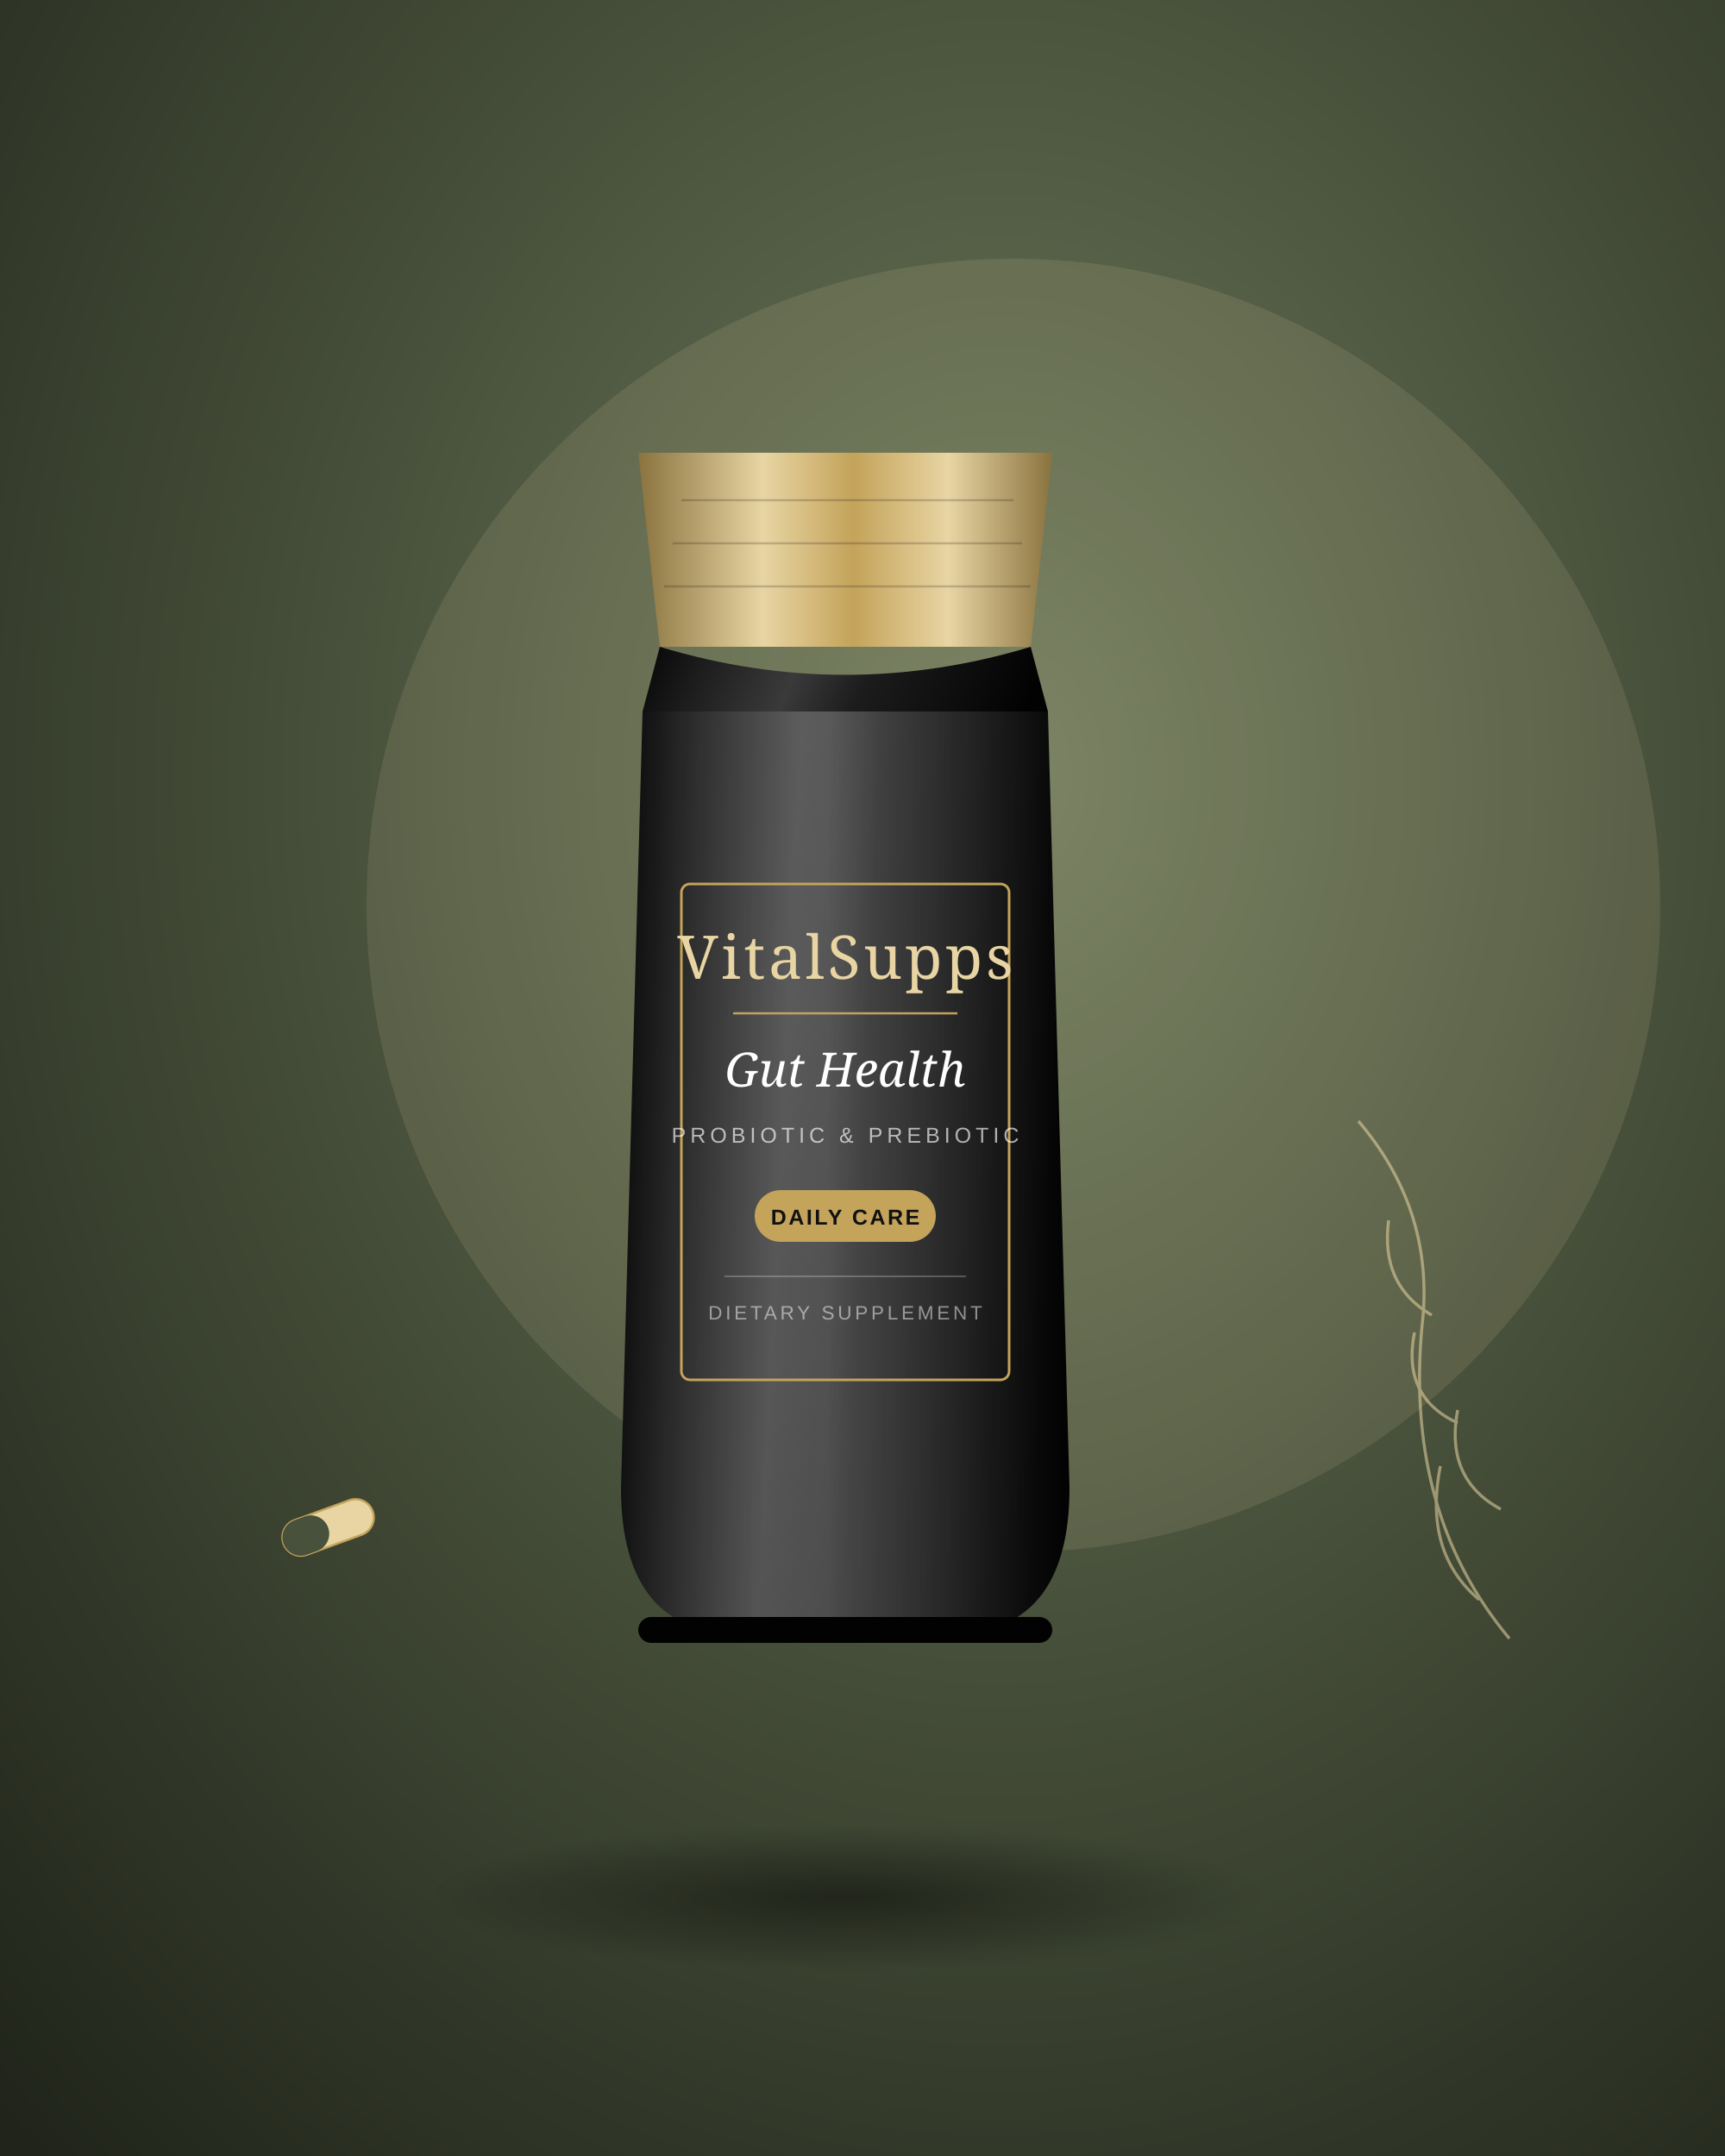
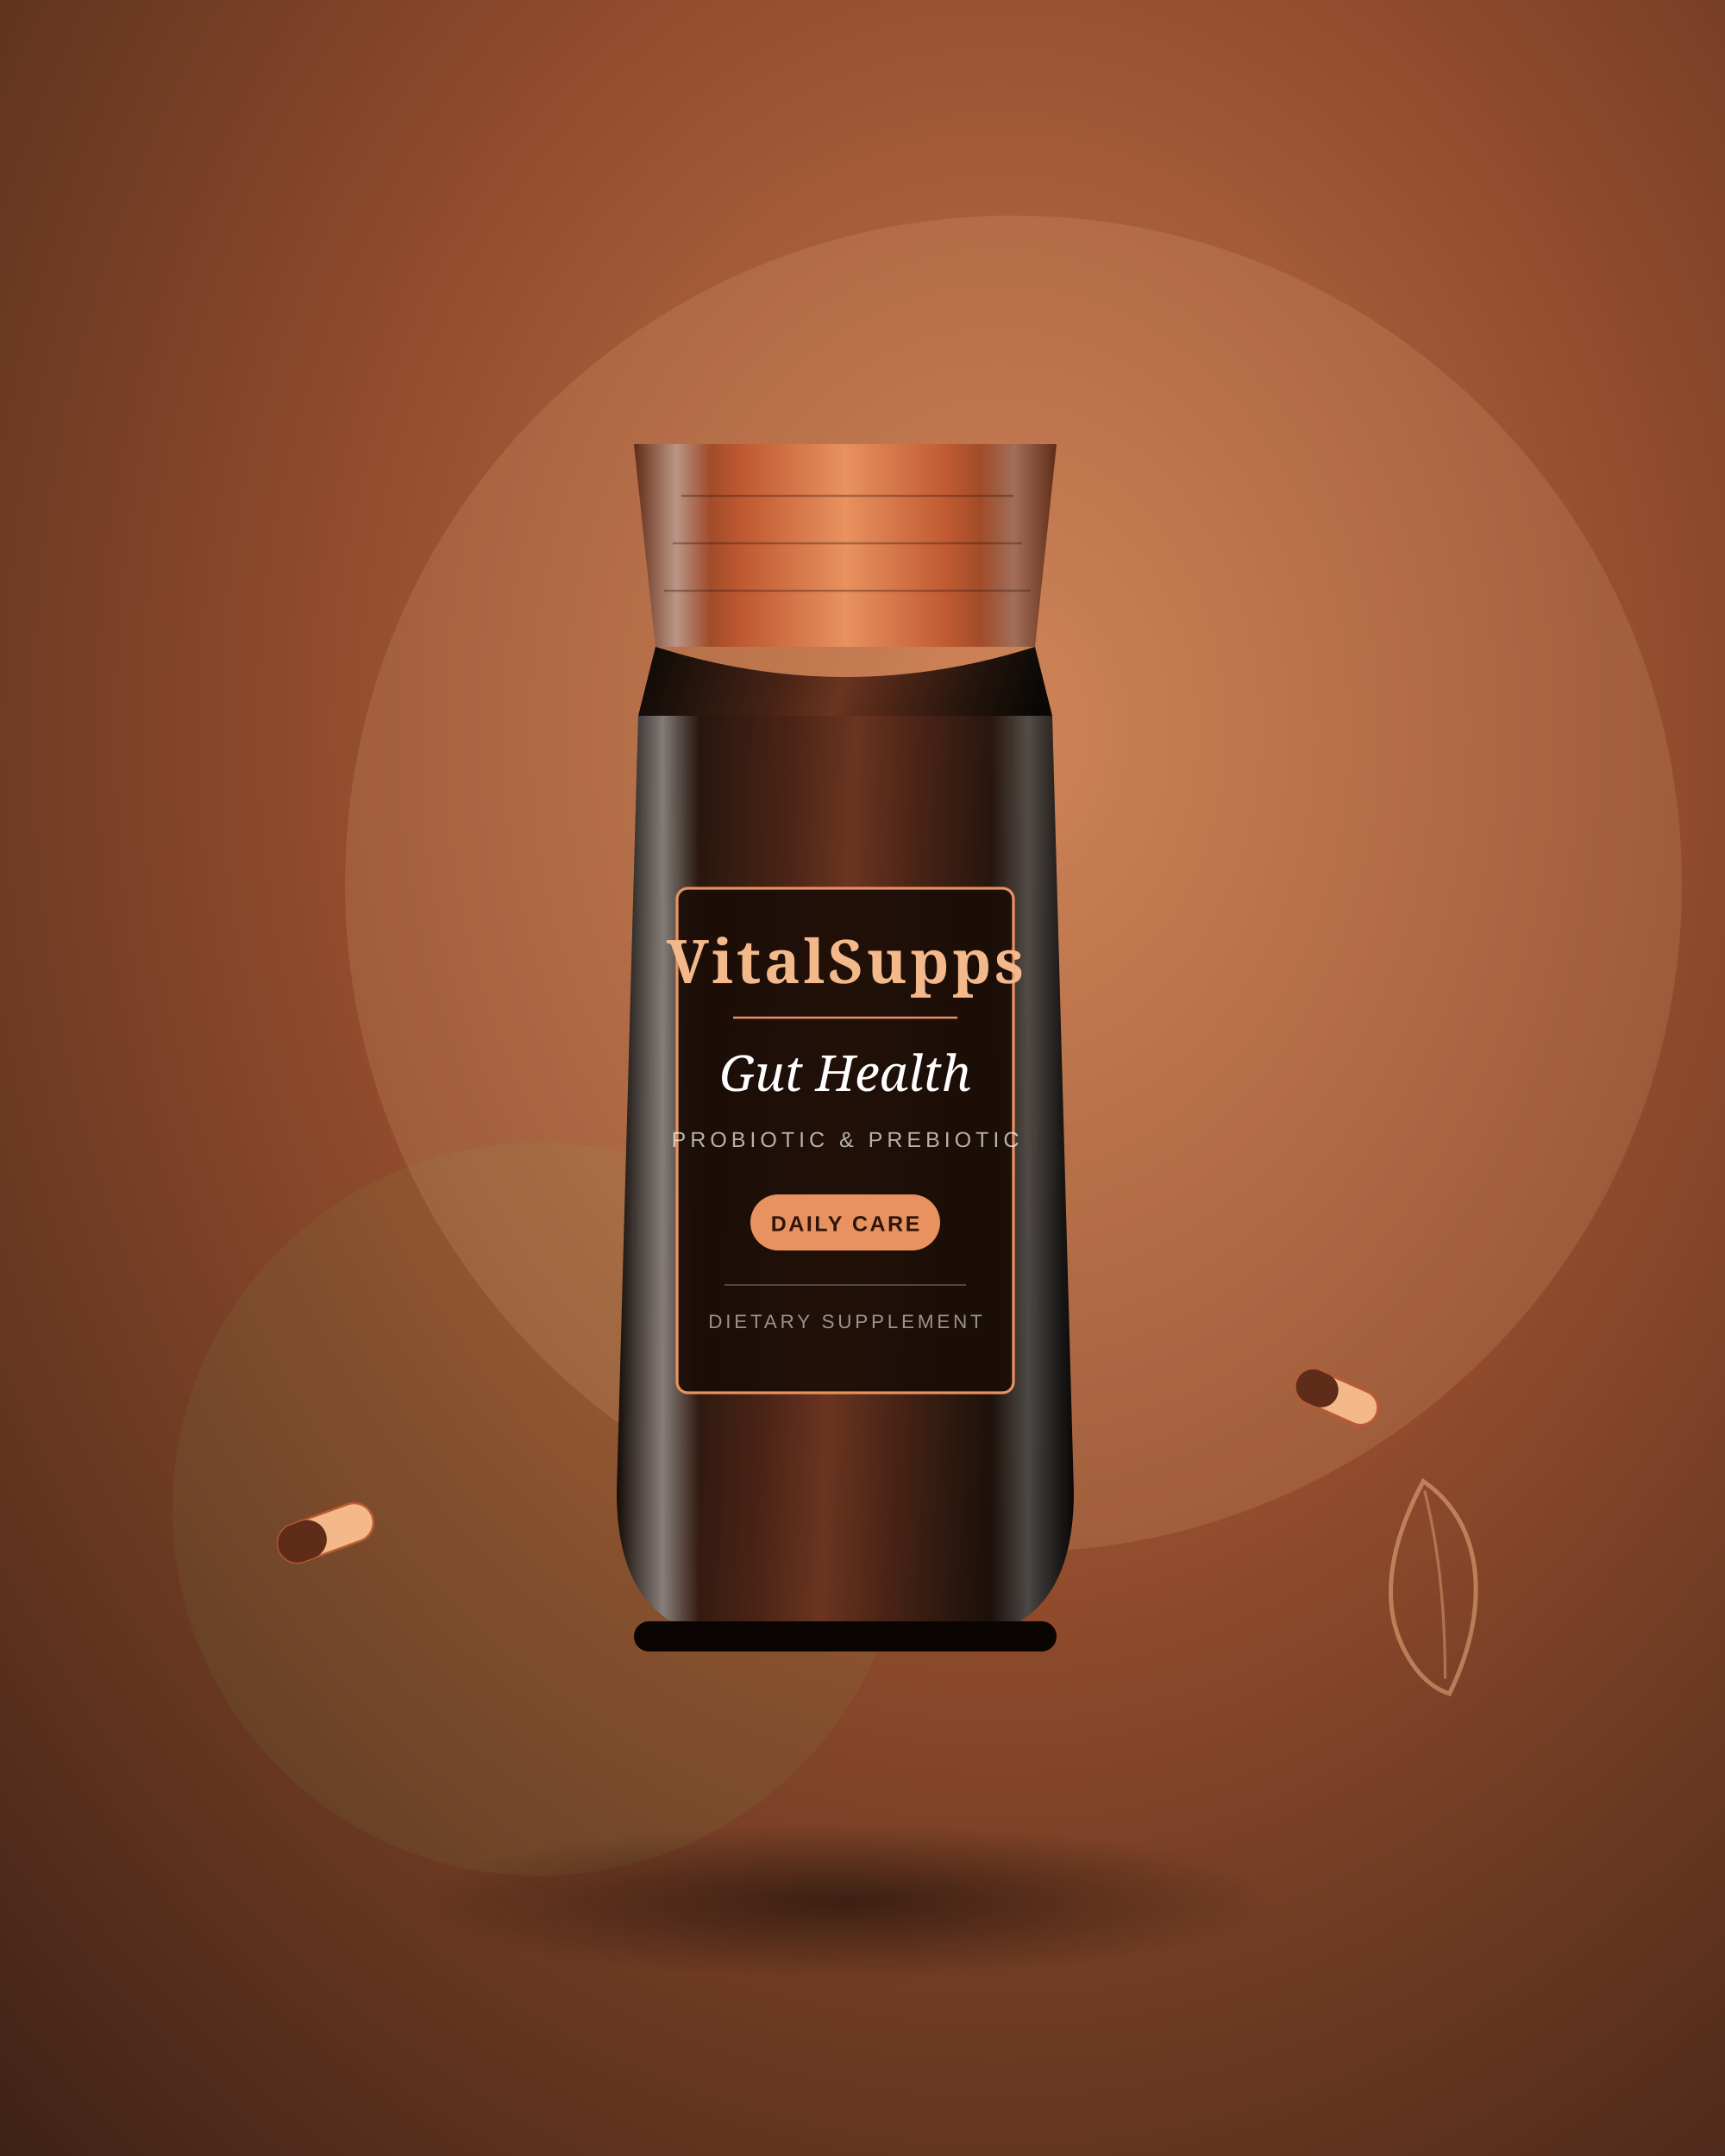
<svg xmlns="http://www.w3.org/2000/svg" viewBox="0 0 800 1000" role="img" aria-label="VitalSupps Gut Health styled product shot">
  <defs>
-     <radialGradient id="gh6-bg" cx="0.58" cy="0.36" r="0.85">
-       <stop offset="0%" stop-color="#6E7A5C" />
-       <stop offset="45%" stop-color="#48513B" />
-       <stop offset="100%" stop-color="#20241A" />
+     <radialGradient id="gh7-bg" cx="0.58" cy="0.34" r="0.9">
+       <stop offset="0%" stop-color="#C97A4E" />
+       <stop offset="45%" stop-color="#8F4B2C" />
+       <stop offset="100%" stop-color="#3A2015" />
    </radialGradient>
-     <linearGradient id="gh6-glass" x1="0" y1="0" x2="1" y2="0.1">
-       <stop offset="0%" stop-color="#050505" />
-       <stop offset="16%" stop-color="#1C1C1C" />
-       <stop offset="40%" stop-color="#3A3A3A" />
-       <stop offset="58%" stop-color="#1C1C1C" />
-       <stop offset="100%" stop-color="#020202" />
+     <linearGradient id="gh7-glass" x1="0" y1="0" x2="1" y2="0.08">
+       <stop offset="0%" stop-color="#0A0806" />
+       <stop offset="16%" stop-color="#24140C" />
+       <stop offset="38%" stop-color="#4A2416" />
+       <stop offset="52%" stop-color="#6B3420" />
+       <stop offset="66%" stop-color="#4A2416" />
+       <stop offset="84%" stop-color="#24140C" />
+       <stop offset="100%" stop-color="#0A0806" />
    </linearGradient>
-     <linearGradient id="gh6-cap" x1="0" y1="0" x2="1" y2="0">
-       <stop offset="0%" stop-color="#8a733f" />
-       <stop offset="30%" stop-color="#E8D5A3" />
-       <stop offset="52%" stop-color="#C4A35A" />
-       <stop offset="75%" stop-color="#E8D5A3" />
-       <stop offset="100%" stop-color="#8a733f" />
+     <linearGradient id="gh7-cap" x1="0" y1="0" x2="1" y2="0">
+       <stop offset="0%" stop-color="#5E2C18" />
+       <stop offset="26%" stop-color="#C05A32" />
+       <stop offset="50%" stop-color="#E8925F" />
+       <stop offset="74%" stop-color="#C05A32" />
+       <stop offset="100%" stop-color="#5E2C18" />
    </linearGradient>
-     <radialGradient id="gh6-shadow" cx="0.5" cy="0.5" r="0.5">
-       <stop offset="0%" stop-color="#000000" stop-opacity="0.45" />
+     <radialGradient id="gh7-shadow" cx="0.5" cy="0.5" r="0.5">
+       <stop offset="0%" stop-color="#000000" stop-opacity="0.5" />
      <stop offset="100%" stop-color="#000000" stop-opacity="0" />
    </radialGradient>
-     <linearGradient id="gh6-sheen" x1="0" y1="0" x2="1" y2="0">
+     <linearGradient id="gh7-rim" x1="0" y1="0" x2="1" y2="0">
      <stop offset="0%" stop-color="#FFFFFF" stop-opacity="0" />
-       <stop offset="46%" stop-color="#FFFFFF" stop-opacity="0.2" />
+       <stop offset="10%" stop-color="#FFFFFF" stop-opacity="0.45" />
+       <stop offset="18%" stop-color="#FFFFFF" stop-opacity="0" />
+       <stop offset="82%" stop-color="#FFFFFF" stop-opacity="0" />
+       <stop offset="90%" stop-color="#FFFFFF" stop-opacity="0.25" />
      <stop offset="100%" stop-color="#FFFFFF" stop-opacity="0" />
    </linearGradient>
  </defs>
-   <rect x="0" y="0" width="800" height="1000" fill="url(#gh6-bg)" />
-   <circle cx="470" cy="420" r="300" fill="#E8D5A3" opacity="0.12" />
-   <g stroke="#E8D5A3" stroke-width="1.4" fill="none" opacity="0.55">
-     <path d="M700 760 Q650 700 660 610 Q664 560 630 520" />
-     <path d="M686 742 Q660 720 668 680" />
-     <path d="M696 700 Q670 686 676 654" />
-     <path d="M676 660 Q650 648 656 618" />
-     <path d="M664 610 Q640 596 644 566" />
+   <rect x="0" y="0" width="800" height="1000" fill="url(#gh7-bg)" />
+   <circle cx="470" cy="410" r="310" fill="#F3B98A" opacity="0.16" />
+   <circle cx="250" cy="700" r="170" fill="#7FCB69" opacity="0.07" />
+   <g transform="translate(700,700) rotate(18) scale(-1,1)" opacity="0.5">
+     <path d="M0 90 C -6 48 8 10 42 0 C 48 34 44 66 18 84 C 12 88 6 90 0 90 Z" fill="none" stroke="#F3B98A" stroke-width="2" />
+     <path d="M4 84 C 14 54 24 30 40 4" fill="none" stroke="#F3B98A" stroke-width="1.3" opacity="0.8" />
  </g>
-   <ellipse cx="392" cy="880" rx="196" ry="34" fill="url(#gh6-shadow)" />
-   <path d="M296 210 L488 210 L478 300 L306 300 Z" fill="url(#gh6-cap)" />
-   <line x1="316" y1="232" x2="470" y2="232" stroke="#111111" stroke-width="1" opacity="0.2" />
-   <line x1="312" y1="252" x2="474" y2="252" stroke="#111111" stroke-width="1" opacity="0.2" />
-   <line x1="308" y1="272" x2="478" y2="272" stroke="#111111" stroke-width="1" opacity="0.2" />
-   <path d="M306 300 Q392 326 478 300 L486 330 Q392 356 298 330 Z" fill="url(#gh6-glass)" />
-   <path d="M298 330            L486 330            L496 690            Q496 758 440 758            L344 758            Q288 758 288 690            Z" fill="url(#gh6-glass)" />
-   <path d="M298 330            L486 330            L496 690            Q496 758 440 758            L344 758            Q288 758 288 690            Z" fill="url(#gh6-sheen)" />
-   <rect x="316" y="410" width="152" height="230" rx="4" fill="none" stroke="#C4A35A" stroke-width="1.2" />
-   <text x="392" y="454" text-anchor="middle" font-family="'Cormorant Garamond', Georgia, serif" font-weight="500" font-size="28" fill="#E8D5A3" letter-spacing="1.5">VitalSupps</text>
-   <line x1="340" y1="470" x2="444" y2="470" stroke="#C4A35A" stroke-width="1" />
-   <text x="392" y="504" text-anchor="middle" font-family="'Cormorant Garamond', Georgia, serif" font-weight="500" font-style="italic" font-size="22" fill="#FFFFFF">Gut Health</text>
-   <text x="392" y="530" text-anchor="middle" font-family="Arial, Helvetica, sans-serif" font-weight="400" font-size="10" fill="#FFFFFF" opacity="0.65" letter-spacing="2">PROBIOTIC &amp; PREBIOTIC</text>
-   <rect x="350" y="552" width="84" height="24" rx="12" fill="#C4A35A" />
-   <text x="392" y="568" text-anchor="middle" font-family="Arial, Helvetica, sans-serif" font-weight="600" font-size="10" fill="#111111" letter-spacing="1">DAILY CARE</text>
-   <line x1="336" y1="592" x2="448" y2="592" stroke="#FFFFFF" stroke-width="0.75" opacity="0.25" />
-   <text x="392" y="612" text-anchor="middle" font-family="Arial, Helvetica, sans-serif" font-weight="400" font-size="9" fill="#FFFFFF" opacity="0.5" letter-spacing="1.5">DIETARY SUPPLEMENT</text>
+   <ellipse cx="392" cy="882" rx="200" ry="36" fill="url(#gh7-shadow)" />
+   <path d="M294 206 L490 206 L480 300 L304 300 Z" fill="url(#gh7-cap)" />
+   <path d="M294 206 L490 206 L480 300 L304 300 Z" fill="url(#gh7-rim)" />
+   <line x1="316" y1="230" x2="470" y2="230" stroke="#2E140C" stroke-width="1" opacity="0.35" />
+   <line x1="312" y1="252" x2="474" y2="252" stroke="#2E140C" stroke-width="1" opacity="0.35" />
+   <line x1="308" y1="274" x2="478" y2="274" stroke="#2E140C" stroke-width="1" opacity="0.35" />
+   <path d="M304 300 Q392 328 480 300 L488 332 Q392 360 296 332 Z" fill="url(#gh7-glass)" />
+   <path d="M296 332            L488 332            L498 692            Q498 760 440 760            L344 760            Q286 760 286 692            Z" fill="url(#gh7-glass)" />
+   <path d="M296 332            L488 332            L498 692            Q498 760 440 760            L344 760            Q286 760 286 692            Z" fill="url(#gh7-rim)" />
+   <rect x="314" y="412" width="156" height="234" rx="5" fill="#1A0D07" opacity="0.92" />
+   <rect x="314" y="412" width="156" height="234" rx="5" fill="none" stroke="#E8925F" stroke-width="1.3" />
+   <text x="392" y="456" text-anchor="middle" font-family="'Cormorant Garamond', Georgia, serif" font-weight="600" font-size="28" fill="#F3B98A" letter-spacing="1.5">VitalSupps</text>
+   <line x1="340" y1="472" x2="444" y2="472" stroke="#E8925F" stroke-width="1" />
+   <text x="392" y="506" text-anchor="middle" font-family="'Cormorant Garamond', Georgia, serif" font-weight="500" font-style="italic" font-size="23" fill="#FFFFFF">Gut Health</text>
+   <text x="392" y="532" text-anchor="middle" font-family="Arial, Helvetica, sans-serif" font-weight="400" font-size="10" fill="#FFFFFF" opacity="0.68" letter-spacing="2">PROBIOTIC &amp; PREBIOTIC</text>
+   <rect x="348" y="554" width="88" height="26" rx="13" fill="#E8925F" />
+   <text x="392" y="571" text-anchor="middle" font-family="Arial, Helvetica, sans-serif" font-weight="700" font-size="10" fill="#2E140C" letter-spacing="1">DAILY CARE</text>
+   <line x1="336" y1="596" x2="448" y2="596" stroke="#FFFFFF" stroke-width="0.75" opacity="0.25" />
+   <text x="392" y="616" text-anchor="middle" font-family="Arial, Helvetica, sans-serif" font-weight="400" font-size="9" fill="#FFFFFF" opacity="0.55" letter-spacing="1.5">DIETARY SUPPLEMENT</text>
  <g>
-     <rect x="130" y="700" width="44" height="17" rx="8.5" fill="#E8D5A3" stroke="#C4A35A" stroke-width="1" transform="rotate(-20 152 708)" />
-     <rect x="130" y="700" width="22" height="17" rx="8.5" fill="#48513B" transform="rotate(-20 152 708)" />
+     <rect x="128" y="702" width="46" height="18" rx="9" fill="#F3B98A" stroke="#C05A32" stroke-width="1" transform="rotate(-20 151 711)" />
+     <rect x="128" y="702" width="23" height="18" rx="9" fill="#5E2C18" transform="rotate(-20 151 711)" />
+     <rect x="600" y="640" width="40" height="16" rx="8" fill="#F3B98A" stroke="#C05A32" stroke-width="1" transform="rotate(24 620 648)" />
+     <rect x="600" y="640" width="20" height="16" rx="8" fill="#5E2C18" transform="rotate(24 620 648)" />
  </g>
-   <rect x="296" y="750" width="192" height="12" rx="6" fill="#020202" />
+   <rect x="294" y="752" width="196" height="14" rx="7" fill="#0A0503" />
</svg>
